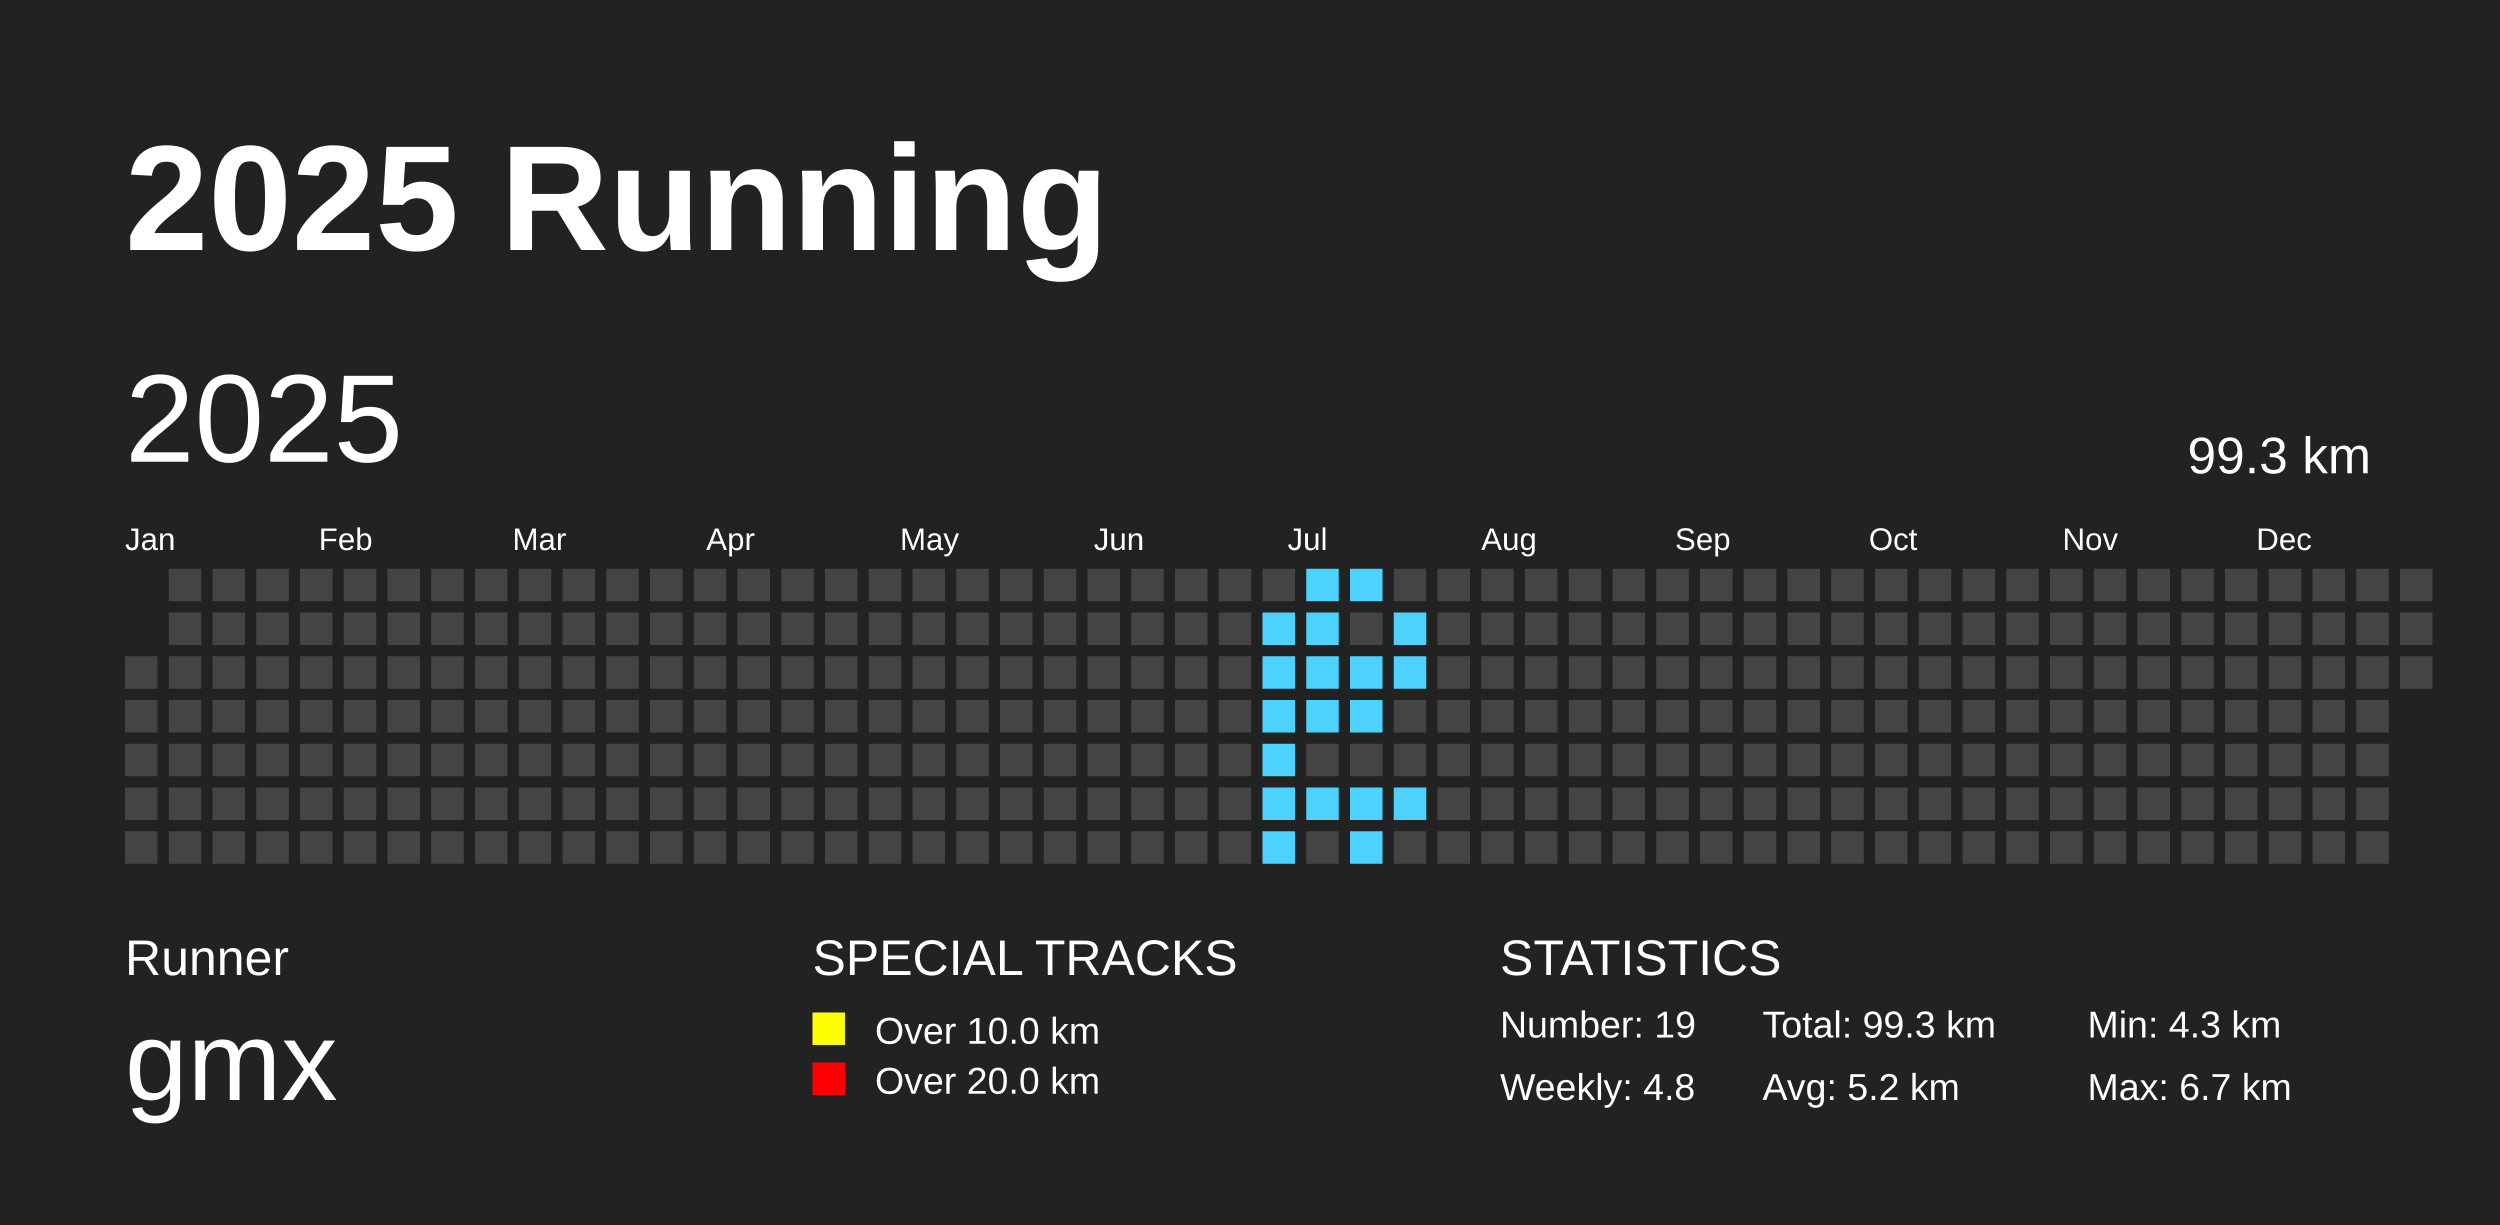
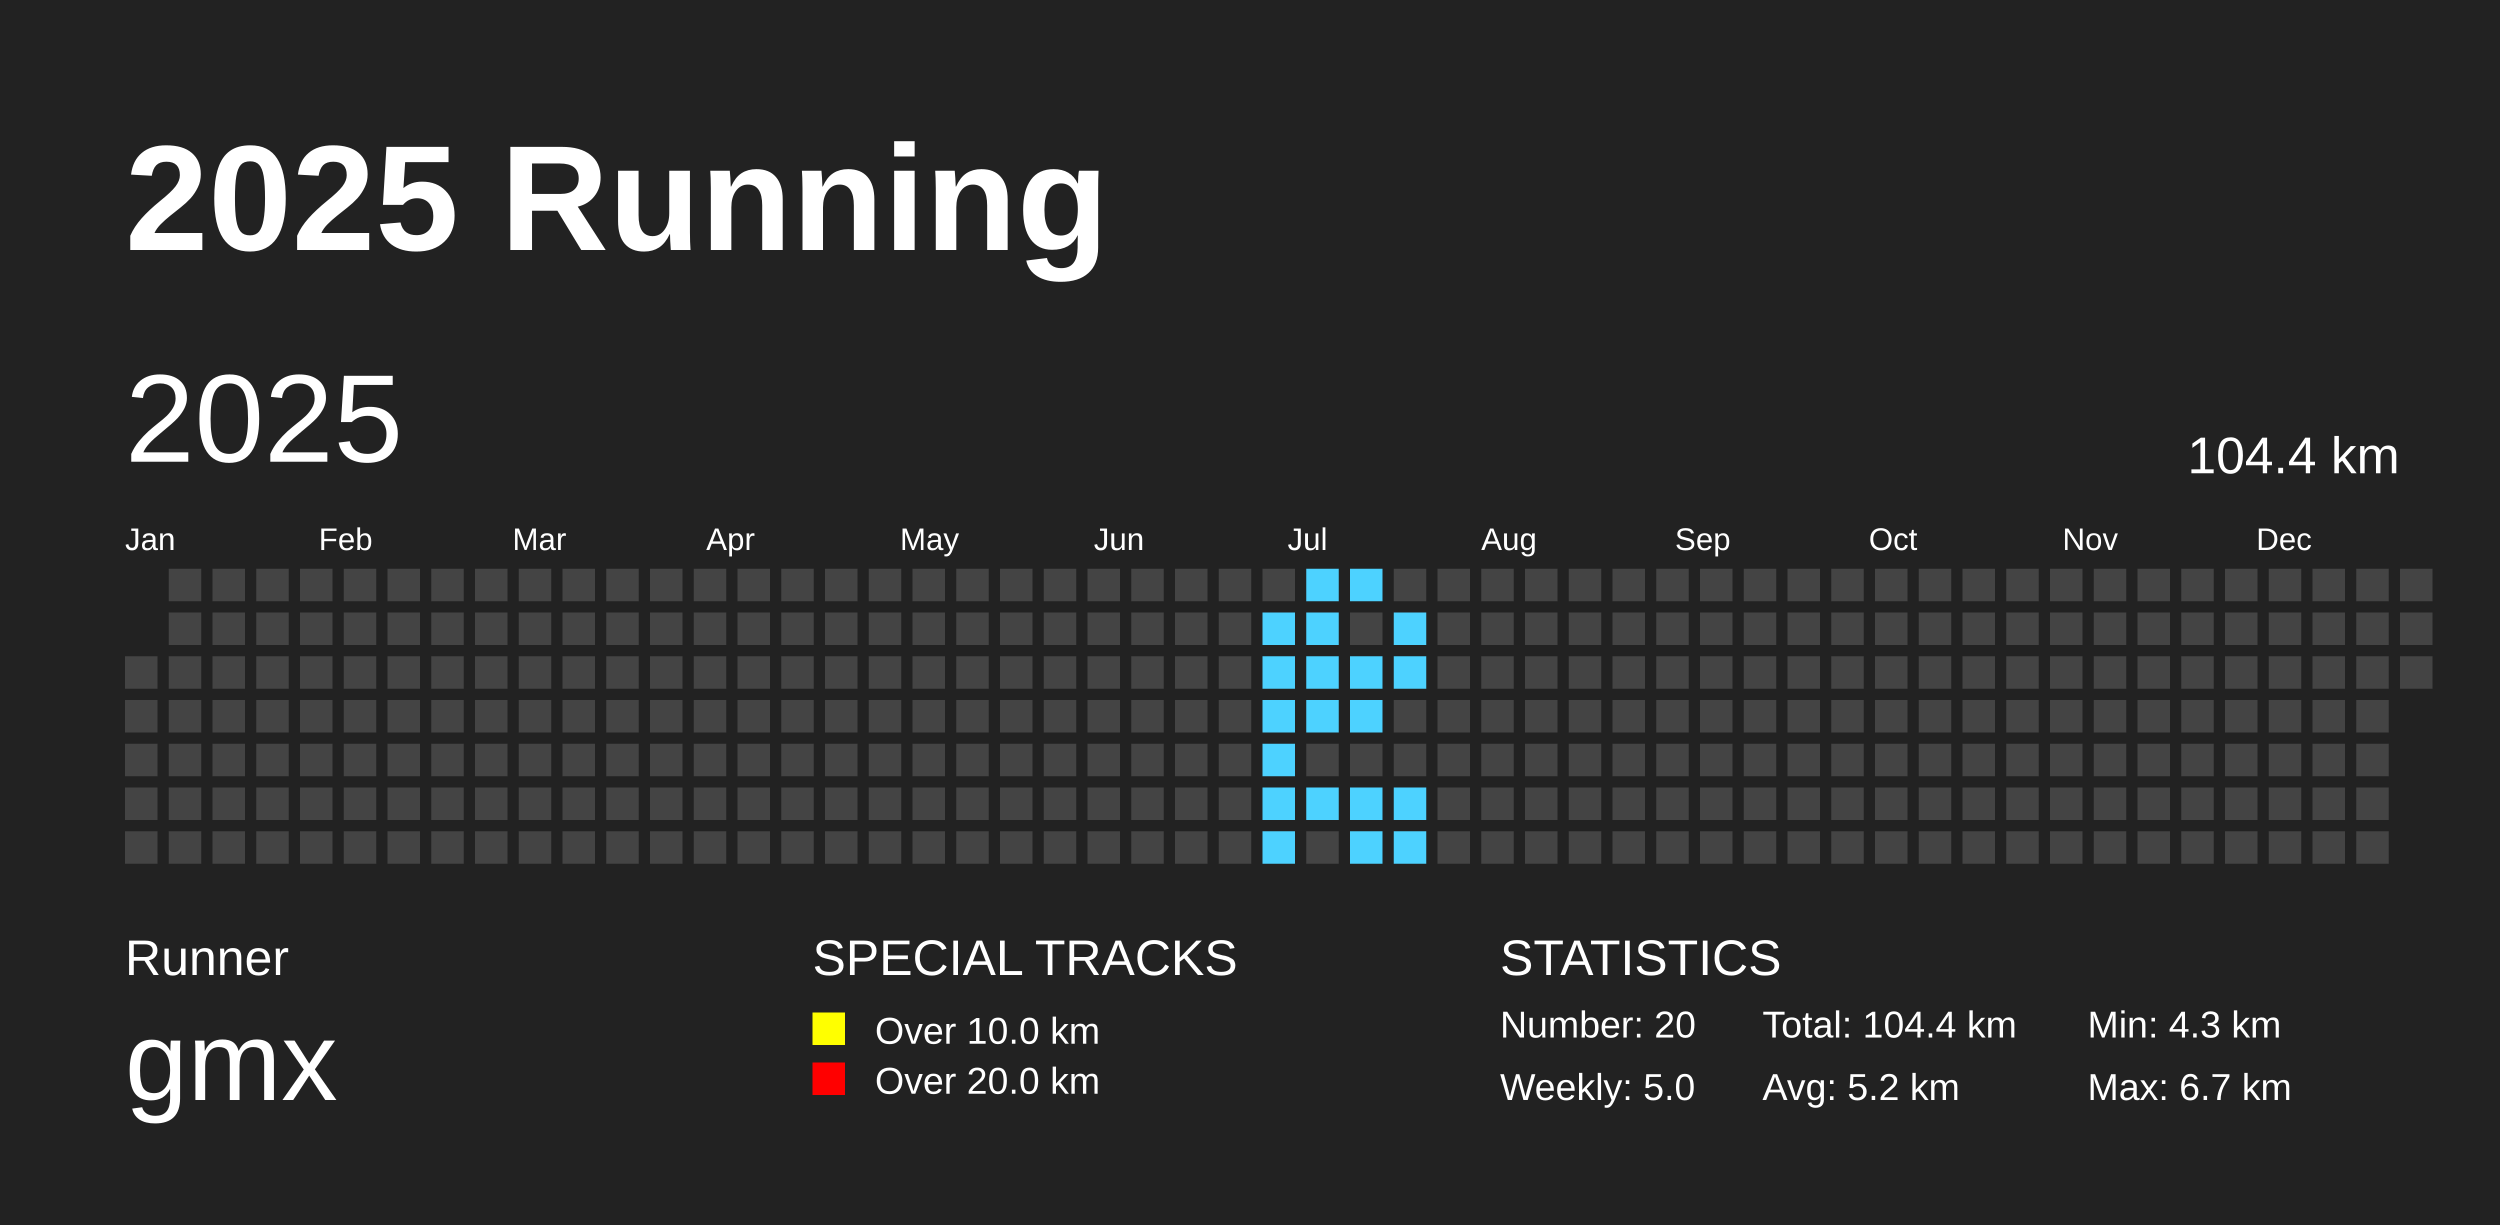
<svg xmlns="http://www.w3.org/2000/svg" baseProfile="full" height="98mm" version="1.1" viewBox="0,0,200,98" width="200mm">
  <defs />
  <rect fill="#222222" height="98" width="200" x="0" y="0" />
  <text fill="#FFFFFF" style="font-size:12px; font-family:Arial; font-weight:bold;" x="10" y="20">2025 Running</text>
  <text fill="#FFFFFF" style="font-size:4px; font-family:Arial" x="10" y="78">Runner</text>
  <text fill="#FFFFFF" style="font-size:9px; font-family:Arial" x="10" y="88">gmx</text>
  <text fill="#FFFFFF" style="font-size:4px; font-family:Arial" x="65" y="78">SPECIAL TRACKS</text>
  <rect fill="yellow" height="2.6" width="2.6" x="65" y="81" />
  <text fill="#FFFFFF" style="font-size:3px; font-family:Arial" x="70" y="83.5">Over 10.0 km</text>
  <rect fill="red" height="2.6" width="2.6" x="65" y="85" />
  <text fill="#FFFFFF" style="font-size:3px; font-family:Arial" x="70" y="87.5">Over 20.0 km</text>
  <text fill="#FFFFFF" style="font-size:4px; font-family:Arial" x="120" y="78">STATISTICS</text>
-   <text fill="#FFFFFF" style="font-size:3px; font-family:Arial" x="120" y="83">Number: 19</text>
-   <text fill="#FFFFFF" style="font-size:3px; font-family:Arial" x="120" y="88">Weekly: 4.8</text>
-   <text fill="#FFFFFF" style="font-size:3px; font-family:Arial" x="141" y="83">Total: 99.3 km</text>
+   <text fill="#FFFFFF" style="font-size:3px; font-family:Arial" x="120" y="83">Number: 20</text>
+   <text fill="#FFFFFF" style="font-size:3px; font-family:Arial" x="120" y="88">Weekly: 5.0</text>
+   <text fill="#FFFFFF" style="font-size:3px; font-family:Arial" x="141" y="83">Total: 104.4 km</text>
  <text fill="#FFFFFF" style="font-size:3px; font-family:Arial" x="141" y="88">Avg: 5.2 km</text>
  <text fill="#FFFFFF" style="font-size:3px; font-family:Arial" x="167" y="83">Min: 4.3 km</text>
  <text fill="#FFFFFF" style="font-size:3px; font-family:Arial" x="167" y="88">Max: 6.7 km</text>
  <text dominant-baseline="hanging" fill="#FFFFFF" style="font-size:10.0px; font-family:Arial;" x="10" y="30">2025</text>
-   <text dominant-baseline="hanging" fill="#FFFFFF" style="font-size:4.125px; font-family:Arial;" x="175" y="35">99.3 km</text>
+   <text dominant-baseline="hanging" fill="#FFFFFF" style="font-size:4.125px; font-family:Arial;" x="175" y="35">104.4 km</text>
  <text fill="#FFFFFF" style="font-size:2.5px; font-family:Arial" x="10.0" y="44">Jan</text>
  <text fill="#FFFFFF" style="font-size:2.5px; font-family:Arial" x="25.5" y="44">Feb</text>
  <text fill="#FFFFFF" style="font-size:2.5px; font-family:Arial" x="41.0" y="44">Mar</text>
  <text fill="#FFFFFF" style="font-size:2.5px; font-family:Arial" x="56.5" y="44">Apr</text>
  <text fill="#FFFFFF" style="font-size:2.5px; font-family:Arial" x="72.0" y="44">May</text>
  <text fill="#FFFFFF" style="font-size:2.5px; font-family:Arial" x="87.5" y="44">Jun</text>
  <text fill="#FFFFFF" style="font-size:2.5px; font-family:Arial" x="103.0" y="44">Jul</text>
  <text fill="#FFFFFF" style="font-size:2.5px; font-family:Arial" x="118.5" y="44">Aug</text>
  <text fill="#FFFFFF" style="font-size:2.5px; font-family:Arial" x="134.0" y="44">Sep</text>
  <text fill="#FFFFFF" style="font-size:2.5px; font-family:Arial" x="149.5" y="44">Oct</text>
  <text fill="#FFFFFF" style="font-size:2.5px; font-family:Arial" x="165.0" y="44">Nov</text>
  <text fill="#FFFFFF" style="font-size:2.5px; font-family:Arial" x="180.5" y="44">Dec</text>
  <rect fill="#444444" height="2.6" width="2.6" x="10.0" y="52.5" />
  <rect fill="#444444" height="2.6" width="2.6" x="10.0" y="56.0" />
  <rect fill="#444444" height="2.6" width="2.6" x="10.0" y="59.5" />
  <rect fill="#444444" height="2.6" width="2.6" x="10.0" y="63.0" />
  <rect fill="#444444" height="2.6" width="2.6" x="10.0" y="66.5" />
  <rect fill="#444444" height="2.6" width="2.6" x="13.5" y="45.5" />
  <rect fill="#444444" height="2.6" width="2.6" x="13.5" y="49.0" />
  <rect fill="#444444" height="2.6" width="2.6" x="13.5" y="52.5" />
  <rect fill="#444444" height="2.6" width="2.6" x="13.5" y="56.0" />
  <rect fill="#444444" height="2.6" width="2.6" x="13.5" y="59.5" />
  <rect fill="#444444" height="2.6" width="2.6" x="13.5" y="63.0" />
  <rect fill="#444444" height="2.6" width="2.6" x="13.5" y="66.5" />
  <rect fill="#444444" height="2.6" width="2.6" x="17.0" y="45.5" />
  <rect fill="#444444" height="2.6" width="2.6" x="17.0" y="49.0" />
  <rect fill="#444444" height="2.6" width="2.6" x="17.0" y="52.5" />
  <rect fill="#444444" height="2.6" width="2.6" x="17.0" y="56.0" />
  <rect fill="#444444" height="2.6" width="2.6" x="17.0" y="59.5" />
  <rect fill="#444444" height="2.6" width="2.6" x="17.0" y="63.0" />
  <rect fill="#444444" height="2.6" width="2.6" x="17.0" y="66.5" />
  <rect fill="#444444" height="2.6" width="2.6" x="20.5" y="45.5" />
  <rect fill="#444444" height="2.6" width="2.6" x="20.5" y="49.0" />
  <rect fill="#444444" height="2.6" width="2.6" x="20.5" y="52.5" />
  <rect fill="#444444" height="2.6" width="2.6" x="20.5" y="56.0" />
  <rect fill="#444444" height="2.6" width="2.6" x="20.5" y="59.5" />
  <rect fill="#444444" height="2.6" width="2.6" x="20.5" y="63.0" />
  <rect fill="#444444" height="2.6" width="2.6" x="20.5" y="66.5" />
  <rect fill="#444444" height="2.6" width="2.6" x="24.0" y="45.5" />
  <rect fill="#444444" height="2.6" width="2.6" x="24.0" y="49.0" />
  <rect fill="#444444" height="2.6" width="2.6" x="24.0" y="52.5" />
  <rect fill="#444444" height="2.6" width="2.6" x="24.0" y="56.0" />
  <rect fill="#444444" height="2.6" width="2.6" x="24.0" y="59.5" />
  <rect fill="#444444" height="2.6" width="2.6" x="24.0" y="63.0" />
  <rect fill="#444444" height="2.6" width="2.6" x="24.0" y="66.5" />
  <rect fill="#444444" height="2.6" width="2.6" x="27.5" y="45.5" />
  <rect fill="#444444" height="2.6" width="2.6" x="27.5" y="49.0" />
  <rect fill="#444444" height="2.6" width="2.6" x="27.5" y="52.5" />
  <rect fill="#444444" height="2.6" width="2.6" x="27.5" y="56.0" />
  <rect fill="#444444" height="2.6" width="2.6" x="27.5" y="59.5" />
  <rect fill="#444444" height="2.6" width="2.6" x="27.5" y="63.0" />
  <rect fill="#444444" height="2.6" width="2.6" x="27.5" y="66.5" />
  <rect fill="#444444" height="2.6" width="2.6" x="31.0" y="45.5" />
  <rect fill="#444444" height="2.6" width="2.6" x="31.0" y="49.0" />
  <rect fill="#444444" height="2.6" width="2.6" x="31.0" y="52.5" />
  <rect fill="#444444" height="2.6" width="2.6" x="31.0" y="56.0" />
  <rect fill="#444444" height="2.6" width="2.6" x="31.0" y="59.5" />
  <rect fill="#444444" height="2.6" width="2.6" x="31.0" y="63.0" />
  <rect fill="#444444" height="2.6" width="2.6" x="31.0" y="66.5" />
  <rect fill="#444444" height="2.6" width="2.6" x="34.5" y="45.5" />
  <rect fill="#444444" height="2.6" width="2.6" x="34.5" y="49.0" />
  <rect fill="#444444" height="2.6" width="2.6" x="34.5" y="52.5" />
  <rect fill="#444444" height="2.6" width="2.6" x="34.5" y="56.0" />
  <rect fill="#444444" height="2.6" width="2.6" x="34.5" y="59.5" />
  <rect fill="#444444" height="2.6" width="2.6" x="34.5" y="63.0" />
  <rect fill="#444444" height="2.6" width="2.6" x="34.5" y="66.5" />
  <rect fill="#444444" height="2.6" width="2.6" x="38.0" y="45.5" />
  <rect fill="#444444" height="2.6" width="2.6" x="38.0" y="49.0" />
  <rect fill="#444444" height="2.6" width="2.6" x="38.0" y="52.5" />
  <rect fill="#444444" height="2.6" width="2.6" x="38.0" y="56.0" />
  <rect fill="#444444" height="2.6" width="2.6" x="38.0" y="59.5" />
  <rect fill="#444444" height="2.6" width="2.6" x="38.0" y="63.0" />
  <rect fill="#444444" height="2.6" width="2.6" x="38.0" y="66.5" />
  <rect fill="#444444" height="2.6" width="2.6" x="41.5" y="45.5" />
  <rect fill="#444444" height="2.6" width="2.6" x="41.5" y="49.0" />
  <rect fill="#444444" height="2.6" width="2.6" x="41.5" y="52.5" />
  <rect fill="#444444" height="2.6" width="2.6" x="41.5" y="56.0" />
  <rect fill="#444444" height="2.6" width="2.6" x="41.5" y="59.5" />
  <rect fill="#444444" height="2.6" width="2.6" x="41.5" y="63.0" />
  <rect fill="#444444" height="2.6" width="2.6" x="41.5" y="66.5" />
  <rect fill="#444444" height="2.6" width="2.6" x="45.0" y="45.5" />
  <rect fill="#444444" height="2.6" width="2.6" x="45.0" y="49.0" />
  <rect fill="#444444" height="2.6" width="2.6" x="45.0" y="52.5" />
  <rect fill="#444444" height="2.6" width="2.6" x="45.0" y="56.0" />
  <rect fill="#444444" height="2.6" width="2.6" x="45.0" y="59.5" />
  <rect fill="#444444" height="2.6" width="2.6" x="45.0" y="63.0" />
  <rect fill="#444444" height="2.6" width="2.6" x="45.0" y="66.5" />
  <rect fill="#444444" height="2.6" width="2.6" x="48.5" y="45.5" />
  <rect fill="#444444" height="2.6" width="2.6" x="48.5" y="49.0" />
  <rect fill="#444444" height="2.6" width="2.6" x="48.5" y="52.5" />
  <rect fill="#444444" height="2.6" width="2.6" x="48.5" y="56.0" />
  <rect fill="#444444" height="2.6" width="2.6" x="48.5" y="59.5" />
  <rect fill="#444444" height="2.6" width="2.6" x="48.5" y="63.0" />
  <rect fill="#444444" height="2.6" width="2.6" x="48.5" y="66.5" />
  <rect fill="#444444" height="2.6" width="2.6" x="52.0" y="45.5" />
  <rect fill="#444444" height="2.6" width="2.6" x="52.0" y="49.0" />
  <rect fill="#444444" height="2.6" width="2.6" x="52.0" y="52.5" />
  <rect fill="#444444" height="2.6" width="2.6" x="52.0" y="56.0" />
  <rect fill="#444444" height="2.6" width="2.6" x="52.0" y="59.5" />
  <rect fill="#444444" height="2.6" width="2.6" x="52.0" y="63.0" />
  <rect fill="#444444" height="2.6" width="2.6" x="52.0" y="66.5" />
  <rect fill="#444444" height="2.6" width="2.6" x="55.5" y="45.5" />
  <rect fill="#444444" height="2.6" width="2.6" x="55.5" y="49.0" />
  <rect fill="#444444" height="2.6" width="2.6" x="55.5" y="52.5" />
  <rect fill="#444444" height="2.6" width="2.6" x="55.5" y="56.0" />
  <rect fill="#444444" height="2.6" width="2.6" x="55.5" y="59.5" />
  <rect fill="#444444" height="2.6" width="2.6" x="55.5" y="63.0" />
  <rect fill="#444444" height="2.6" width="2.6" x="55.5" y="66.5" />
  <rect fill="#444444" height="2.6" width="2.6" x="59.0" y="45.5" />
  <rect fill="#444444" height="2.6" width="2.6" x="59.0" y="49.0" />
  <rect fill="#444444" height="2.6" width="2.6" x="59.0" y="52.5" />
  <rect fill="#444444" height="2.6" width="2.6" x="59.0" y="56.0" />
  <rect fill="#444444" height="2.6" width="2.6" x="59.0" y="59.5" />
  <rect fill="#444444" height="2.6" width="2.6" x="59.0" y="63.0" />
  <rect fill="#444444" height="2.6" width="2.6" x="59.0" y="66.5" />
  <rect fill="#444444" height="2.6" width="2.6" x="62.5" y="45.5" />
  <rect fill="#444444" height="2.6" width="2.6" x="62.5" y="49.0" />
  <rect fill="#444444" height="2.6" width="2.6" x="62.5" y="52.5" />
  <rect fill="#444444" height="2.6" width="2.6" x="62.5" y="56.0" />
  <rect fill="#444444" height="2.6" width="2.6" x="62.5" y="59.5" />
  <rect fill="#444444" height="2.6" width="2.6" x="62.5" y="63.0" />
  <rect fill="#444444" height="2.6" width="2.6" x="62.5" y="66.5" />
  <rect fill="#444444" height="2.6" width="2.6" x="66.0" y="45.5" />
  <rect fill="#444444" height="2.6" width="2.6" x="66.0" y="49.0" />
  <rect fill="#444444" height="2.6" width="2.6" x="66.0" y="52.5" />
  <rect fill="#444444" height="2.6" width="2.6" x="66.0" y="56.0" />
  <rect fill="#444444" height="2.6" width="2.6" x="66.0" y="59.5" />
  <rect fill="#444444" height="2.6" width="2.6" x="66.0" y="63.0" />
  <rect fill="#444444" height="2.6" width="2.6" x="66.0" y="66.5" />
  <rect fill="#444444" height="2.6" width="2.6" x="69.5" y="45.5" />
  <rect fill="#444444" height="2.6" width="2.6" x="69.5" y="49.0" />
  <rect fill="#444444" height="2.6" width="2.6" x="69.5" y="52.5" />
  <rect fill="#444444" height="2.6" width="2.6" x="69.5" y="56.0" />
  <rect fill="#444444" height="2.6" width="2.6" x="69.5" y="59.5" />
  <rect fill="#444444" height="2.6" width="2.6" x="69.5" y="63.0" />
  <rect fill="#444444" height="2.6" width="2.6" x="69.5" y="66.5" />
  <rect fill="#444444" height="2.6" width="2.6" x="73.0" y="45.5" />
  <rect fill="#444444" height="2.6" width="2.6" x="73.0" y="49.0" />
  <rect fill="#444444" height="2.6" width="2.6" x="73.0" y="52.5" />
  <rect fill="#444444" height="2.6" width="2.6" x="73.0" y="56.0" />
  <rect fill="#444444" height="2.6" width="2.6" x="73.0" y="59.5" />
  <rect fill="#444444" height="2.6" width="2.6" x="73.0" y="63.0" />
  <rect fill="#444444" height="2.6" width="2.6" x="73.0" y="66.5" />
  <rect fill="#444444" height="2.6" width="2.6" x="76.5" y="45.5" />
  <rect fill="#444444" height="2.6" width="2.6" x="76.5" y="49.0" />
  <rect fill="#444444" height="2.6" width="2.6" x="76.5" y="52.5" />
  <rect fill="#444444" height="2.6" width="2.6" x="76.5" y="56.0" />
  <rect fill="#444444" height="2.6" width="2.6" x="76.5" y="59.5" />
  <rect fill="#444444" height="2.6" width="2.6" x="76.5" y="63.0" />
  <rect fill="#444444" height="2.6" width="2.6" x="76.5" y="66.5" />
  <rect fill="#444444" height="2.6" width="2.6" x="80.0" y="45.5" />
  <rect fill="#444444" height="2.6" width="2.6" x="80.0" y="49.0" />
  <rect fill="#444444" height="2.6" width="2.6" x="80.0" y="52.5" />
  <rect fill="#444444" height="2.6" width="2.6" x="80.0" y="56.0" />
  <rect fill="#444444" height="2.6" width="2.6" x="80.0" y="59.5" />
  <rect fill="#444444" height="2.6" width="2.6" x="80.0" y="63.0" />
  <rect fill="#444444" height="2.6" width="2.6" x="80.0" y="66.5" />
  <rect fill="#444444" height="2.6" width="2.6" x="83.5" y="45.5" />
  <rect fill="#444444" height="2.6" width="2.6" x="83.5" y="49.0" />
  <rect fill="#444444" height="2.6" width="2.6" x="83.5" y="52.5" />
  <rect fill="#444444" height="2.6" width="2.6" x="83.5" y="56.0" />
  <rect fill="#444444" height="2.6" width="2.6" x="83.5" y="59.5" />
  <rect fill="#444444" height="2.6" width="2.6" x="83.5" y="63.0" />
  <rect fill="#444444" height="2.6" width="2.6" x="83.5" y="66.5" />
  <rect fill="#444444" height="2.6" width="2.6" x="87.0" y="45.5" />
  <rect fill="#444444" height="2.6" width="2.6" x="87.0" y="49.0" />
  <rect fill="#444444" height="2.6" width="2.6" x="87.0" y="52.5" />
  <rect fill="#444444" height="2.6" width="2.6" x="87.0" y="56.0" />
  <rect fill="#444444" height="2.6" width="2.6" x="87.0" y="59.5" />
  <rect fill="#444444" height="2.6" width="2.6" x="87.0" y="63.0" />
  <rect fill="#444444" height="2.6" width="2.6" x="87.0" y="66.5" />
  <rect fill="#444444" height="2.6" width="2.6" x="90.5" y="45.5" />
  <rect fill="#444444" height="2.6" width="2.6" x="90.5" y="49.0" />
  <rect fill="#444444" height="2.6" width="2.6" x="90.5" y="52.5" />
  <rect fill="#444444" height="2.6" width="2.6" x="90.5" y="56.0" />
  <rect fill="#444444" height="2.6" width="2.6" x="90.5" y="59.5" />
  <rect fill="#444444" height="2.6" width="2.6" x="90.5" y="63.0" />
  <rect fill="#444444" height="2.6" width="2.6" x="90.5" y="66.5" />
  <rect fill="#444444" height="2.6" width="2.6" x="94.0" y="45.5" />
  <rect fill="#444444" height="2.6" width="2.6" x="94.0" y="49.0" />
  <rect fill="#444444" height="2.6" width="2.6" x="94.0" y="52.5" />
  <rect fill="#444444" height="2.6" width="2.6" x="94.0" y="56.0" />
  <rect fill="#444444" height="2.6" width="2.6" x="94.0" y="59.5" />
  <rect fill="#444444" height="2.6" width="2.6" x="94.0" y="63.0" />
  <rect fill="#444444" height="2.6" width="2.6" x="94.0" y="66.5" />
  <rect fill="#444444" height="2.6" width="2.6" x="97.5" y="45.5" />
  <rect fill="#444444" height="2.6" width="2.6" x="97.5" y="49.0" />
  <rect fill="#444444" height="2.6" width="2.6" x="97.5" y="52.5" />
  <rect fill="#444444" height="2.6" width="2.6" x="97.5" y="56.0" />
  <rect fill="#444444" height="2.6" width="2.6" x="97.5" y="59.5" />
  <rect fill="#444444" height="2.6" width="2.6" x="97.5" y="63.0" />
  <rect fill="#444444" height="2.6" width="2.6" x="97.5" y="66.5" />
  <rect fill="#444444" height="2.6" width="2.6" x="101.0" y="45.5" />
  <rect fill="#4DD2FF" height="2.6" width="2.6" x="101.0" y="49.0" />
  <rect fill="#4DD2FF" height="2.6" width="2.6" x="101.0" y="52.5" />
  <rect fill="#4DD2FF" height="2.6" width="2.6" x="101.0" y="56.0" />
  <rect fill="#4DD2FF" height="2.6" width="2.6" x="101.0" y="59.5" />
  <rect fill="#4DD2FF" height="2.6" width="2.6" x="101.0" y="63.0" />
  <rect fill="#4DD2FF" height="2.6" width="2.6" x="101.0" y="66.5" />
  <rect fill="#4DD2FF" height="2.6" width="2.6" x="104.5" y="45.5" />
  <rect fill="#4DD2FF" height="2.6" width="2.6" x="104.5" y="49.0" />
  <rect fill="#4DD2FF" height="2.6" width="2.6" x="104.5" y="52.5" />
  <rect fill="#4DD2FF" height="2.6" width="2.6" x="104.5" y="56.0" />
  <rect fill="#444444" height="2.6" width="2.6" x="104.5" y="59.5" />
  <rect fill="#4DD2FF" height="2.6" width="2.6" x="104.5" y="63.0" />
  <rect fill="#444444" height="2.6" width="2.6" x="104.5" y="66.5" />
  <rect fill="#4DD2FF" height="2.6" width="2.6" x="108.0" y="45.5" />
  <rect fill="#444444" height="2.6" width="2.6" x="108.0" y="49.0" />
  <rect fill="#4DD2FF" height="2.6" width="2.6" x="108.0" y="52.5" />
  <rect fill="#4DD2FF" height="2.6" width="2.6" x="108.0" y="56.0" />
  <rect fill="#444444" height="2.6" width="2.6" x="108.0" y="59.5" />
  <rect fill="#4DD2FF" height="2.6" width="2.6" x="108.0" y="63.0" />
  <rect fill="#4DD2FF" height="2.6" width="2.6" x="108.0" y="66.5" />
  <rect fill="#444444" height="2.6" width="2.6" x="111.5" y="45.5" />
  <rect fill="#4DD2FF" height="2.6" width="2.6" x="111.5" y="49.0" />
  <rect fill="#4DD2FF" height="2.6" width="2.6" x="111.5" y="52.5" />
  <rect fill="#444444" height="2.6" width="2.6" x="111.5" y="56.0" />
  <rect fill="#444444" height="2.6" width="2.6" x="111.5" y="59.5" />
  <rect fill="#4DD2FF" height="2.6" width="2.6" x="111.5" y="63.0" />
-   <rect fill="#444444" height="2.6" width="2.6" x="111.5" y="66.5" />
+   <rect fill="#4DD2FF" height="2.6" width="2.6" x="111.5" y="66.5" />
  <rect fill="#444444" height="2.6" width="2.6" x="115.0" y="45.5" />
  <rect fill="#444444" height="2.6" width="2.6" x="115.0" y="49.0" />
  <rect fill="#444444" height="2.6" width="2.6" x="115.0" y="52.5" />
  <rect fill="#444444" height="2.6" width="2.6" x="115.0" y="56.0" />
  <rect fill="#444444" height="2.6" width="2.6" x="115.0" y="59.5" />
  <rect fill="#444444" height="2.6" width="2.6" x="115.0" y="63.0" />
  <rect fill="#444444" height="2.6" width="2.6" x="115.0" y="66.5" />
  <rect fill="#444444" height="2.6" width="2.6" x="118.5" y="45.5" />
  <rect fill="#444444" height="2.6" width="2.6" x="118.5" y="49.0" />
  <rect fill="#444444" height="2.6" width="2.6" x="118.5" y="52.5" />
  <rect fill="#444444" height="2.6" width="2.6" x="118.5" y="56.0" />
  <rect fill="#444444" height="2.6" width="2.6" x="118.5" y="59.5" />
  <rect fill="#444444" height="2.6" width="2.6" x="118.5" y="63.0" />
  <rect fill="#444444" height="2.6" width="2.6" x="118.5" y="66.5" />
  <rect fill="#444444" height="2.6" width="2.6" x="122.0" y="45.5" />
  <rect fill="#444444" height="2.6" width="2.6" x="122.0" y="49.0" />
  <rect fill="#444444" height="2.6" width="2.6" x="122.0" y="52.5" />
  <rect fill="#444444" height="2.6" width="2.6" x="122.0" y="56.0" />
  <rect fill="#444444" height="2.6" width="2.6" x="122.0" y="59.5" />
  <rect fill="#444444" height="2.6" width="2.6" x="122.0" y="63.0" />
  <rect fill="#444444" height="2.6" width="2.6" x="122.0" y="66.5" />
  <rect fill="#444444" height="2.6" width="2.6" x="125.5" y="45.5" />
  <rect fill="#444444" height="2.6" width="2.6" x="125.5" y="49.0" />
  <rect fill="#444444" height="2.6" width="2.6" x="125.5" y="52.5" />
  <rect fill="#444444" height="2.6" width="2.6" x="125.5" y="56.0" />
  <rect fill="#444444" height="2.6" width="2.6" x="125.5" y="59.5" />
  <rect fill="#444444" height="2.6" width="2.6" x="125.5" y="63.0" />
  <rect fill="#444444" height="2.6" width="2.6" x="125.5" y="66.5" />
  <rect fill="#444444" height="2.6" width="2.6" x="129.0" y="45.5" />
  <rect fill="#444444" height="2.6" width="2.6" x="129.0" y="49.0" />
  <rect fill="#444444" height="2.6" width="2.6" x="129.0" y="52.5" />
  <rect fill="#444444" height="2.6" width="2.6" x="129.0" y="56.0" />
  <rect fill="#444444" height="2.6" width="2.6" x="129.0" y="59.5" />
  <rect fill="#444444" height="2.6" width="2.6" x="129.0" y="63.0" />
  <rect fill="#444444" height="2.6" width="2.6" x="129.0" y="66.5" />
  <rect fill="#444444" height="2.6" width="2.6" x="132.5" y="45.5" />
  <rect fill="#444444" height="2.6" width="2.6" x="132.5" y="49.0" />
  <rect fill="#444444" height="2.6" width="2.6" x="132.5" y="52.5" />
  <rect fill="#444444" height="2.6" width="2.6" x="132.5" y="56.0" />
  <rect fill="#444444" height="2.6" width="2.6" x="132.5" y="59.5" />
  <rect fill="#444444" height="2.6" width="2.6" x="132.5" y="63.0" />
  <rect fill="#444444" height="2.6" width="2.6" x="132.5" y="66.5" />
  <rect fill="#444444" height="2.6" width="2.6" x="136.0" y="45.5" />
  <rect fill="#444444" height="2.6" width="2.6" x="136.0" y="49.0" />
  <rect fill="#444444" height="2.6" width="2.6" x="136.0" y="52.5" />
  <rect fill="#444444" height="2.6" width="2.6" x="136.0" y="56.0" />
  <rect fill="#444444" height="2.6" width="2.6" x="136.0" y="59.5" />
  <rect fill="#444444" height="2.6" width="2.6" x="136.0" y="63.0" />
  <rect fill="#444444" height="2.6" width="2.6" x="136.0" y="66.5" />
  <rect fill="#444444" height="2.6" width="2.6" x="139.5" y="45.5" />
  <rect fill="#444444" height="2.6" width="2.6" x="139.5" y="49.0" />
  <rect fill="#444444" height="2.6" width="2.6" x="139.5" y="52.5" />
  <rect fill="#444444" height="2.6" width="2.6" x="139.5" y="56.0" />
  <rect fill="#444444" height="2.6" width="2.6" x="139.5" y="59.5" />
  <rect fill="#444444" height="2.6" width="2.6" x="139.5" y="63.0" />
  <rect fill="#444444" height="2.6" width="2.6" x="139.5" y="66.5" />
  <rect fill="#444444" height="2.6" width="2.6" x="143.0" y="45.5" />
  <rect fill="#444444" height="2.6" width="2.6" x="143.0" y="49.0" />
  <rect fill="#444444" height="2.6" width="2.6" x="143.0" y="52.5" />
  <rect fill="#444444" height="2.6" width="2.6" x="143.0" y="56.0" />
  <rect fill="#444444" height="2.6" width="2.6" x="143.0" y="59.5" />
  <rect fill="#444444" height="2.6" width="2.6" x="143.0" y="63.0" />
  <rect fill="#444444" height="2.6" width="2.6" x="143.0" y="66.5" />
  <rect fill="#444444" height="2.6" width="2.6" x="146.5" y="45.5" />
  <rect fill="#444444" height="2.6" width="2.6" x="146.5" y="49.0" />
  <rect fill="#444444" height="2.6" width="2.6" x="146.5" y="52.5" />
  <rect fill="#444444" height="2.6" width="2.6" x="146.5" y="56.0" />
  <rect fill="#444444" height="2.6" width="2.6" x="146.5" y="59.5" />
  <rect fill="#444444" height="2.6" width="2.6" x="146.5" y="63.0" />
  <rect fill="#444444" height="2.6" width="2.6" x="146.5" y="66.5" />
  <rect fill="#444444" height="2.6" width="2.6" x="150.0" y="45.5" />
  <rect fill="#444444" height="2.6" width="2.6" x="150.0" y="49.0" />
  <rect fill="#444444" height="2.6" width="2.6" x="150.0" y="52.5" />
  <rect fill="#444444" height="2.6" width="2.6" x="150.0" y="56.0" />
  <rect fill="#444444" height="2.6" width="2.6" x="150.0" y="59.5" />
  <rect fill="#444444" height="2.6" width="2.6" x="150.0" y="63.0" />
  <rect fill="#444444" height="2.6" width="2.6" x="150.0" y="66.5" />
  <rect fill="#444444" height="2.6" width="2.6" x="153.5" y="45.5" />
  <rect fill="#444444" height="2.6" width="2.6" x="153.5" y="49.0" />
  <rect fill="#444444" height="2.6" width="2.6" x="153.5" y="52.5" />
  <rect fill="#444444" height="2.6" width="2.6" x="153.5" y="56.0" />
  <rect fill="#444444" height="2.6" width="2.6" x="153.5" y="59.5" />
  <rect fill="#444444" height="2.6" width="2.6" x="153.5" y="63.0" />
  <rect fill="#444444" height="2.6" width="2.6" x="153.5" y="66.5" />
  <rect fill="#444444" height="2.6" width="2.6" x="157.0" y="45.5" />
  <rect fill="#444444" height="2.6" width="2.6" x="157.0" y="49.0" />
  <rect fill="#444444" height="2.6" width="2.6" x="157.0" y="52.5" />
  <rect fill="#444444" height="2.6" width="2.6" x="157.0" y="56.0" />
  <rect fill="#444444" height="2.6" width="2.6" x="157.0" y="59.5" />
  <rect fill="#444444" height="2.6" width="2.6" x="157.0" y="63.0" />
  <rect fill="#444444" height="2.6" width="2.6" x="157.0" y="66.5" />
  <rect fill="#444444" height="2.6" width="2.6" x="160.5" y="45.5" />
  <rect fill="#444444" height="2.6" width="2.6" x="160.5" y="49.0" />
  <rect fill="#444444" height="2.6" width="2.6" x="160.5" y="52.5" />
  <rect fill="#444444" height="2.6" width="2.6" x="160.5" y="56.0" />
  <rect fill="#444444" height="2.6" width="2.6" x="160.5" y="59.5" />
  <rect fill="#444444" height="2.6" width="2.6" x="160.5" y="63.0" />
  <rect fill="#444444" height="2.6" width="2.6" x="160.5" y="66.5" />
  <rect fill="#444444" height="2.6" width="2.6" x="164.0" y="45.5" />
  <rect fill="#444444" height="2.6" width="2.6" x="164.0" y="49.0" />
  <rect fill="#444444" height="2.6" width="2.6" x="164.0" y="52.5" />
  <rect fill="#444444" height="2.6" width="2.6" x="164.0" y="56.0" />
  <rect fill="#444444" height="2.6" width="2.6" x="164.0" y="59.5" />
  <rect fill="#444444" height="2.6" width="2.6" x="164.0" y="63.0" />
  <rect fill="#444444" height="2.6" width="2.6" x="164.0" y="66.5" />
  <rect fill="#444444" height="2.6" width="2.6" x="167.5" y="45.5" />
  <rect fill="#444444" height="2.6" width="2.6" x="167.5" y="49.0" />
  <rect fill="#444444" height="2.6" width="2.6" x="167.5" y="52.5" />
  <rect fill="#444444" height="2.6" width="2.6" x="167.5" y="56.0" />
  <rect fill="#444444" height="2.6" width="2.6" x="167.5" y="59.5" />
  <rect fill="#444444" height="2.6" width="2.6" x="167.5" y="63.0" />
  <rect fill="#444444" height="2.6" width="2.6" x="167.5" y="66.5" />
  <rect fill="#444444" height="2.6" width="2.6" x="171.0" y="45.5" />
  <rect fill="#444444" height="2.6" width="2.6" x="171.0" y="49.0" />
  <rect fill="#444444" height="2.6" width="2.6" x="171.0" y="52.5" />
  <rect fill="#444444" height="2.6" width="2.6" x="171.0" y="56.0" />
  <rect fill="#444444" height="2.6" width="2.6" x="171.0" y="59.5" />
  <rect fill="#444444" height="2.6" width="2.6" x="171.0" y="63.0" />
  <rect fill="#444444" height="2.6" width="2.6" x="171.0" y="66.5" />
  <rect fill="#444444" height="2.6" width="2.6" x="174.5" y="45.5" />
  <rect fill="#444444" height="2.6" width="2.6" x="174.5" y="49.0" />
  <rect fill="#444444" height="2.6" width="2.6" x="174.5" y="52.5" />
  <rect fill="#444444" height="2.6" width="2.6" x="174.5" y="56.0" />
  <rect fill="#444444" height="2.6" width="2.6" x="174.5" y="59.5" />
  <rect fill="#444444" height="2.6" width="2.6" x="174.5" y="63.0" />
  <rect fill="#444444" height="2.6" width="2.6" x="174.5" y="66.5" />
  <rect fill="#444444" height="2.6" width="2.6" x="178.0" y="45.5" />
  <rect fill="#444444" height="2.6" width="2.6" x="178.0" y="49.0" />
  <rect fill="#444444" height="2.6" width="2.6" x="178.0" y="52.5" />
  <rect fill="#444444" height="2.6" width="2.6" x="178.0" y="56.0" />
  <rect fill="#444444" height="2.6" width="2.6" x="178.0" y="59.5" />
  <rect fill="#444444" height="2.6" width="2.6" x="178.0" y="63.0" />
  <rect fill="#444444" height="2.6" width="2.6" x="178.0" y="66.5" />
  <rect fill="#444444" height="2.6" width="2.6" x="181.5" y="45.5" />
  <rect fill="#444444" height="2.6" width="2.6" x="181.5" y="49.0" />
  <rect fill="#444444" height="2.6" width="2.6" x="181.5" y="52.5" />
  <rect fill="#444444" height="2.6" width="2.6" x="181.5" y="56.0" />
  <rect fill="#444444" height="2.6" width="2.6" x="181.5" y="59.5" />
  <rect fill="#444444" height="2.6" width="2.6" x="181.5" y="63.0" />
  <rect fill="#444444" height="2.6" width="2.6" x="181.5" y="66.5" />
  <rect fill="#444444" height="2.6" width="2.6" x="185.0" y="45.5" />
  <rect fill="#444444" height="2.6" width="2.6" x="185.0" y="49.0" />
  <rect fill="#444444" height="2.6" width="2.6" x="185.0" y="52.5" />
  <rect fill="#444444" height="2.6" width="2.6" x="185.0" y="56.0" />
  <rect fill="#444444" height="2.6" width="2.6" x="185.0" y="59.5" />
  <rect fill="#444444" height="2.6" width="2.6" x="185.0" y="63.0" />
  <rect fill="#444444" height="2.6" width="2.6" x="185.0" y="66.5" />
  <rect fill="#444444" height="2.6" width="2.6" x="188.5" y="45.5" />
  <rect fill="#444444" height="2.6" width="2.6" x="188.5" y="49.0" />
  <rect fill="#444444" height="2.6" width="2.6" x="188.5" y="52.5" />
  <rect fill="#444444" height="2.6" width="2.6" x="188.5" y="56.0" />
  <rect fill="#444444" height="2.6" width="2.6" x="188.5" y="59.5" />
  <rect fill="#444444" height="2.6" width="2.6" x="188.5" y="63.0" />
  <rect fill="#444444" height="2.6" width="2.6" x="188.5" y="66.5" />
  <rect fill="#444444" height="2.6" width="2.6" x="192.0" y="45.5" />
  <rect fill="#444444" height="2.6" width="2.6" x="192.0" y="49.0" />
  <rect fill="#444444" height="2.6" width="2.6" x="192.0" y="52.5" />
</svg>
